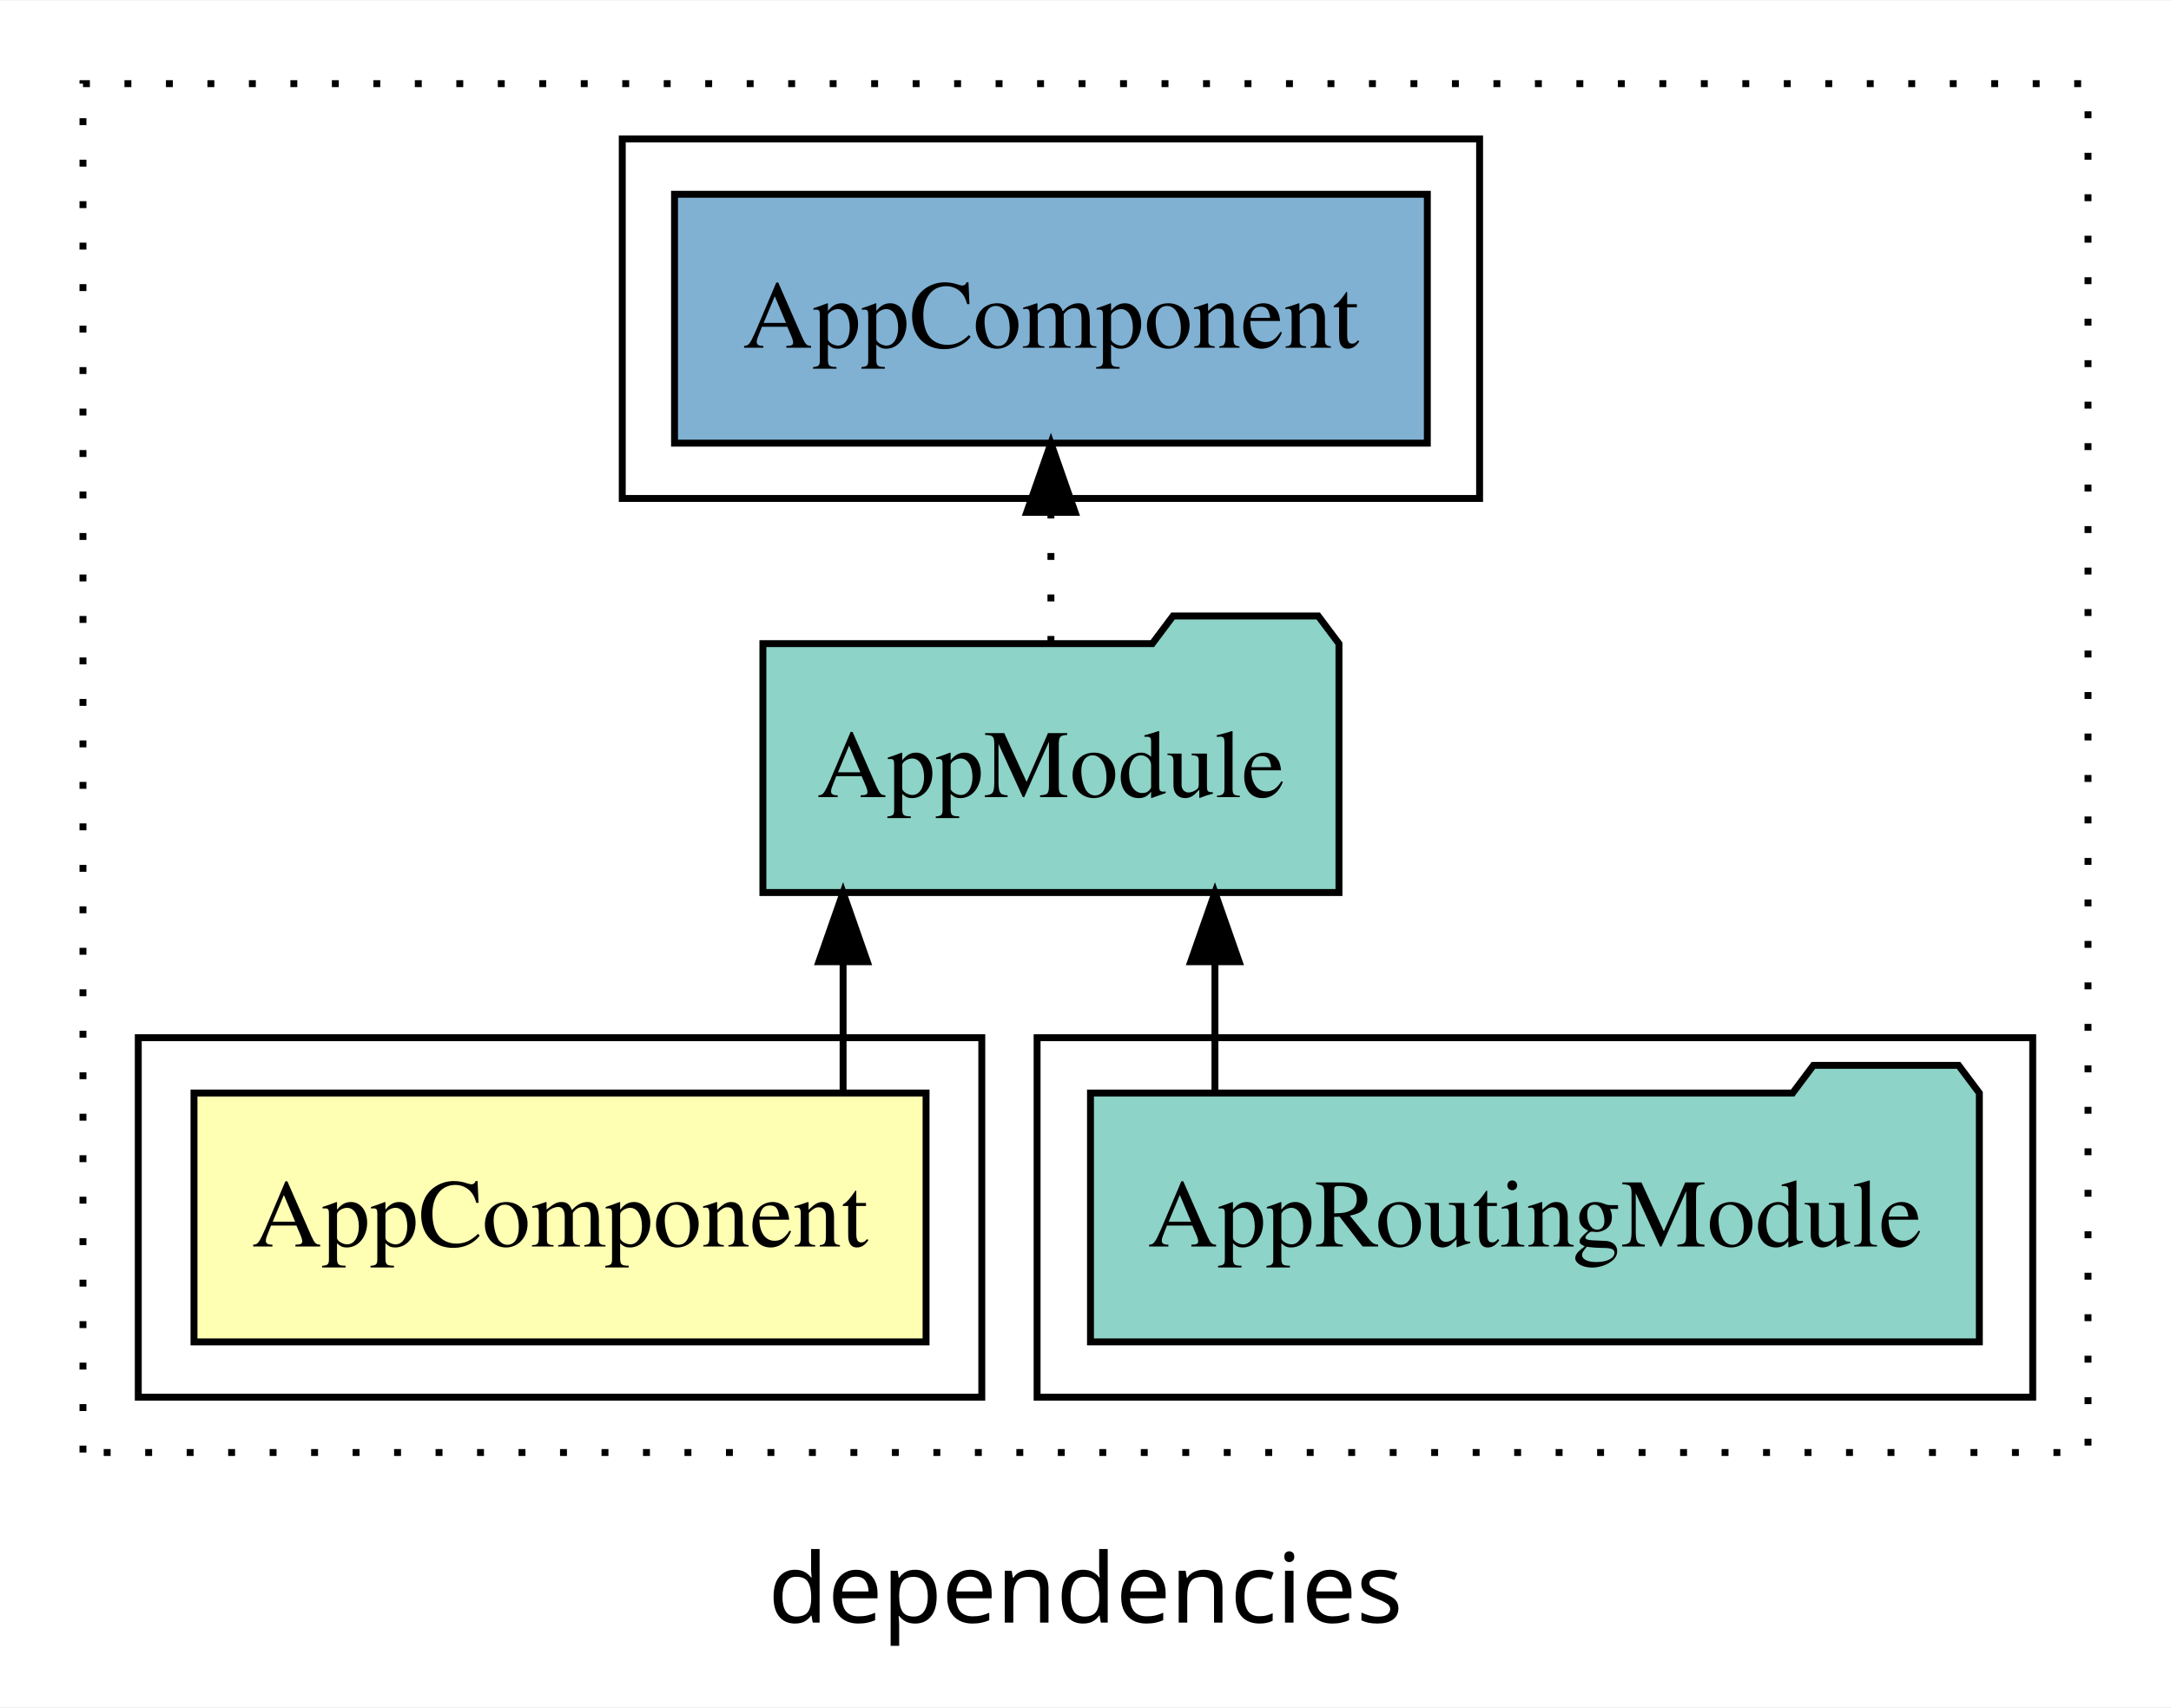
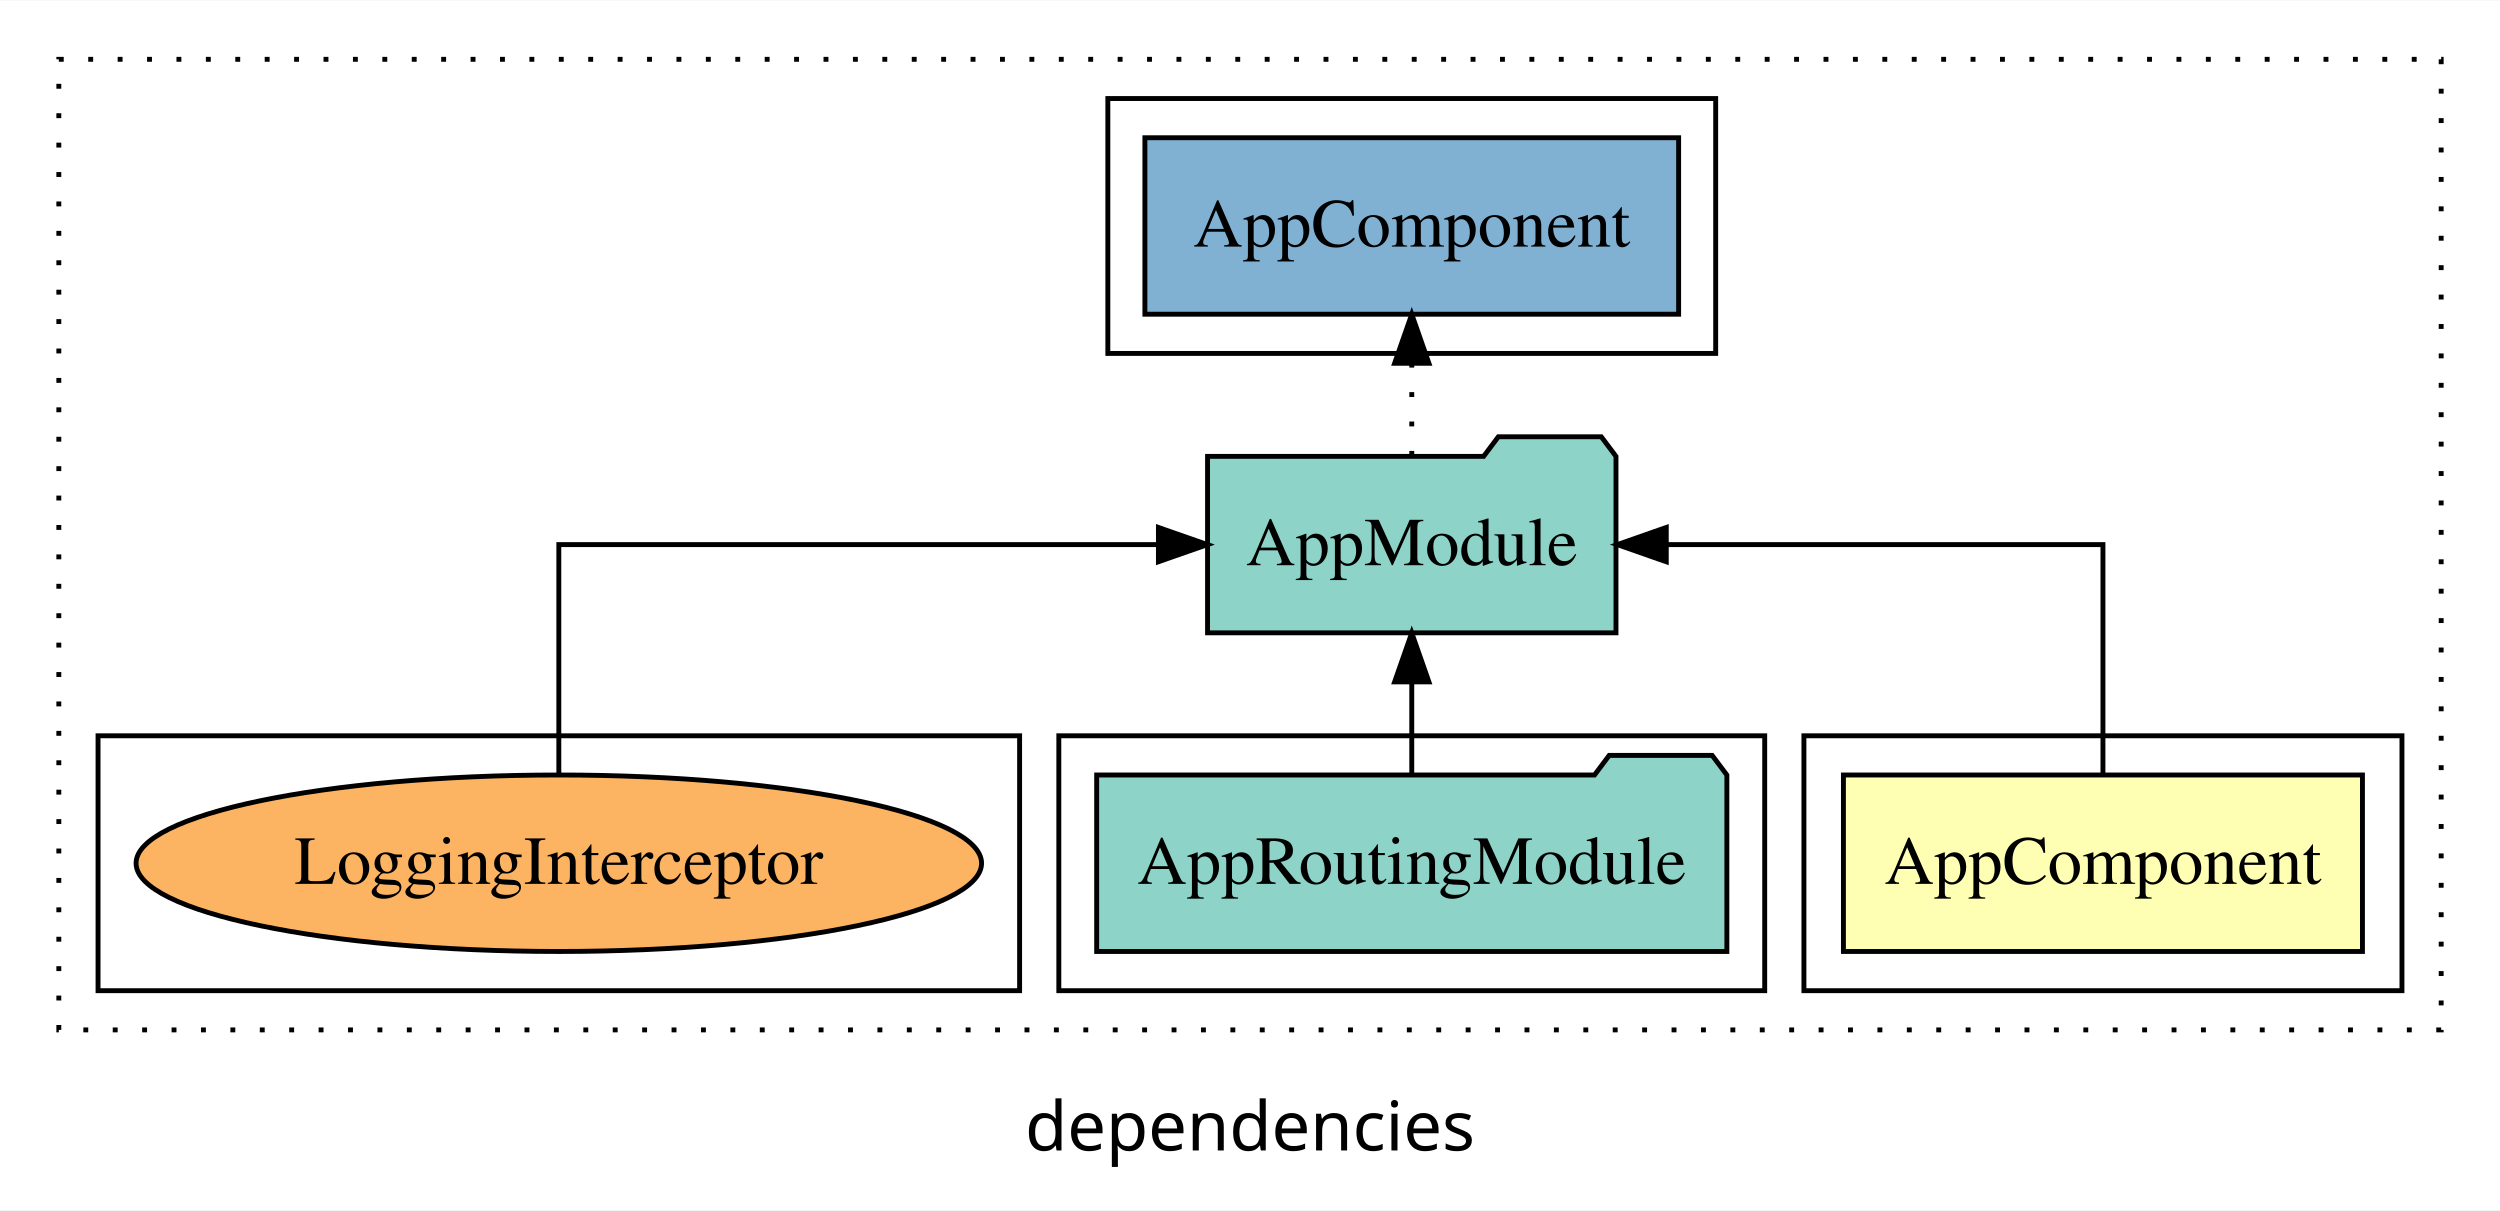
- <svg xmlns="http://www.w3.org/2000/svg" width="314pt" height="247pt" viewBox="0.00 0.00 314.00 246.80">
+ <svg xmlns="http://www.w3.org/2000/svg" width="510pt" height="247pt" viewBox="0.00 0.00 510.00 246.80">
  <g id="graph0" class="graph" transform="scale(1 1) rotate(0) translate(4 242.8)">
-     <polygon fill="white" stroke="transparent" points="-4,4 -4,-242.8 310,-242.8 310,4 -4,4" />
-     <text text-anchor="middle" x="153" y="-8.2" font-family="sans-serif" font-size="14.00">dependencies</text>
+     <polygon fill="white" stroke="transparent" points="-4,4 -4,-242.8 506,-242.8 506,4 -4,4" />
+     <text text-anchor="middle" x="251" y="-8.2" font-family="sans-serif" font-size="14.00">dependencies</text>
    <g id="clust1" class="cluster">
-       <polygon fill="none" stroke="black" stroke-dasharray="1,5" points="8,-32.8 8,-230.8 298,-230.8 298,-32.8 8,-32.8" />
+       <polygon fill="none" stroke="black" stroke-dasharray="1,5" points="8,-32.8 8,-230.8 494,-230.8 494,-32.8 8,-32.8" />
+     </g>
+     <g id="clust2" class="cluster">
+       <polygon fill="none" stroke="black" points="364,-40.8 364,-92.8 486,-92.8 486,-40.8 364,-40.8" />
    </g>
    <g id="clust4" class="cluster">
-       <polygon fill="none" stroke="black" points="146,-40.8 146,-92.8 290,-92.8 290,-40.8 146,-40.8" />
+       <polygon fill="none" stroke="black" points="212,-40.8 212,-92.8 356,-92.8 356,-40.8 212,-40.8" />
    </g>
    <g id="clust6" class="cluster">
-       <polygon fill="none" stroke="black" points="86,-170.8 86,-222.8 210,-222.8 210,-170.8 86,-170.8" />
+       <polygon fill="none" stroke="black" points="222,-170.8 222,-222.8 346,-222.8 346,-170.8 222,-170.8" />
    </g>
-     <g id="clust2" class="cluster">
-       <polygon fill="none" stroke="black" points="16,-40.8 16,-92.8 138,-92.8 138,-40.8 16,-40.8" />
+     <g id="clust7" class="cluster">
+       <polygon fill="none" stroke="black" points="16,-40.8 16,-92.8 204,-92.8 204,-40.8 16,-40.8" />
    </g>
    <g id="node1" class="node">
-       <polygon fill="#ffffb3" stroke="black" points="129.94,-84.8 24.06,-84.8 24.06,-48.8 129.94,-48.8 129.94,-84.8" />
-       <text text-anchor="middle" x="77" y="-62.6" font-family="Times,serif" font-size="14.00">AppComponent</text>
+       <polygon fill="#ffffb3" stroke="black" points="477.94,-84.8 372.06,-84.8 372.06,-48.8 477.94,-48.8 477.94,-84.8" />
+       <text text-anchor="middle" x="425" y="-62.6" font-family="Times,serif" font-size="14.00">AppComponent</text>
    </g>
    <g id="node2" class="node">
-       <polygon fill="#8dd3c7" stroke="black" points="189.66,-149.8 186.66,-153.8 165.66,-153.8 162.66,-149.8 106.34,-149.8 106.34,-113.8 189.66,-113.8 189.66,-149.8" />
-       <text text-anchor="middle" x="148" y="-127.6" font-family="Times,serif" font-size="14.00">AppModule</text>
+       <polygon fill="#8dd3c7" stroke="black" points="325.66,-149.8 322.66,-153.8 301.66,-153.8 298.66,-149.8 242.34,-149.8 242.34,-113.8 325.66,-113.8 325.66,-149.8" />
+       <text text-anchor="middle" x="284" y="-127.6" font-family="Times,serif" font-size="14.00">AppModule</text>
    </g>
    <g id="edge1" class="edge">
-       <path fill="none" stroke="black" d="M117.94,-84.91C117.94,-84.91 117.94,-103.79 117.94,-103.79" />
-       <polygon fill="black" stroke="black" points="114.44,-103.79 117.94,-113.79 121.44,-103.79 114.44,-103.79" />
+       <path fill="none" stroke="black" d="M425,-84.91C425,-104.14 425,-131.8 425,-131.8 425,-131.8 335.92,-131.8 335.92,-131.8" />
+       <polygon fill="black" stroke="black" points="335.92,-128.3 325.92,-131.8 335.92,-135.3 335.92,-128.3" />
    </g>
    <g id="node4" class="node">
-       <polygon fill="#80b1d3" stroke="black" points="202.44,-214.8 93.56,-214.8 93.56,-178.8 202.44,-178.8 202.44,-214.8" />
-       <text text-anchor="middle" x="148" y="-192.6" font-family="Times,serif" font-size="14.00">AppComponent </text>
+       <polygon fill="#80b1d3" stroke="black" points="338.44,-214.8 229.56,-214.8 229.56,-178.8 338.44,-178.8 338.44,-214.8" />
+       <text text-anchor="middle" x="284" y="-192.6" font-family="Times,serif" font-size="14.00">AppComponent </text>
    </g>
    <g id="edge3" class="edge">
-       <path fill="none" stroke="black" stroke-dasharray="1,5" d="M148,-149.91C148,-149.91 148,-168.79 148,-168.79" />
-       <polygon fill="black" stroke="black" points="144.5,-168.79 148,-178.79 151.5,-168.79 144.5,-168.79" />
+       <path fill="none" stroke="black" stroke-dasharray="1,5" d="M284,-149.91C284,-149.91 284,-168.79 284,-168.79" />
+       <polygon fill="black" stroke="black" points="280.5,-168.79 284,-178.79 287.5,-168.79 280.5,-168.79" />
    </g>
    <g id="node3" class="node">
-       <polygon fill="#8dd3c7" stroke="black" points="282.28,-84.8 279.28,-88.8 258.28,-88.8 255.28,-84.8 153.72,-84.8 153.72,-48.8 282.28,-48.8 282.28,-84.8" />
-       <text text-anchor="middle" x="218" y="-62.6" font-family="Times,serif" font-size="14.00">AppRoutingModule</text>
+       <polygon fill="#8dd3c7" stroke="black" points="348.28,-84.8 345.28,-88.8 324.28,-88.8 321.28,-84.8 219.72,-84.8 219.72,-48.8 348.28,-48.8 348.28,-84.8" />
+       <text text-anchor="middle" x="284" y="-62.6" font-family="Times,serif" font-size="14.00">AppRoutingModule</text>
    </g>
    <g id="edge2" class="edge">
-       <path fill="none" stroke="black" d="M171.72,-84.91C171.72,-84.91 171.72,-103.79 171.72,-103.79" />
-       <polygon fill="black" stroke="black" points="168.22,-103.79 171.72,-113.79 175.22,-103.79 168.22,-103.79" />
+       <path fill="none" stroke="black" d="M284,-84.91C284,-84.91 284,-103.79 284,-103.79" />
+       <polygon fill="black" stroke="black" points="280.5,-103.79 284,-113.79 287.5,-103.79 280.5,-103.79" />
+     </g>
+     <g id="node5" class="node">
+       <ellipse fill="#fdb462" stroke="black" cx="110" cy="-66.8" rx="86.24" ry="18" />
+       <text text-anchor="middle" x="110" y="-62.6" font-family="Times,serif" font-size="14.00">LoggingInterceptor</text>
+     </g>
+     <g id="edge4" class="edge">
+       <path fill="none" stroke="black" d="M110,-84.91C110,-104.14 110,-131.8 110,-131.8 110,-131.8 232.32,-131.8 232.32,-131.8" />
+       <polygon fill="black" stroke="black" points="232.32,-135.3 242.32,-131.8 232.32,-128.3 232.32,-135.3" />
    </g>
  </g>
</svg>
